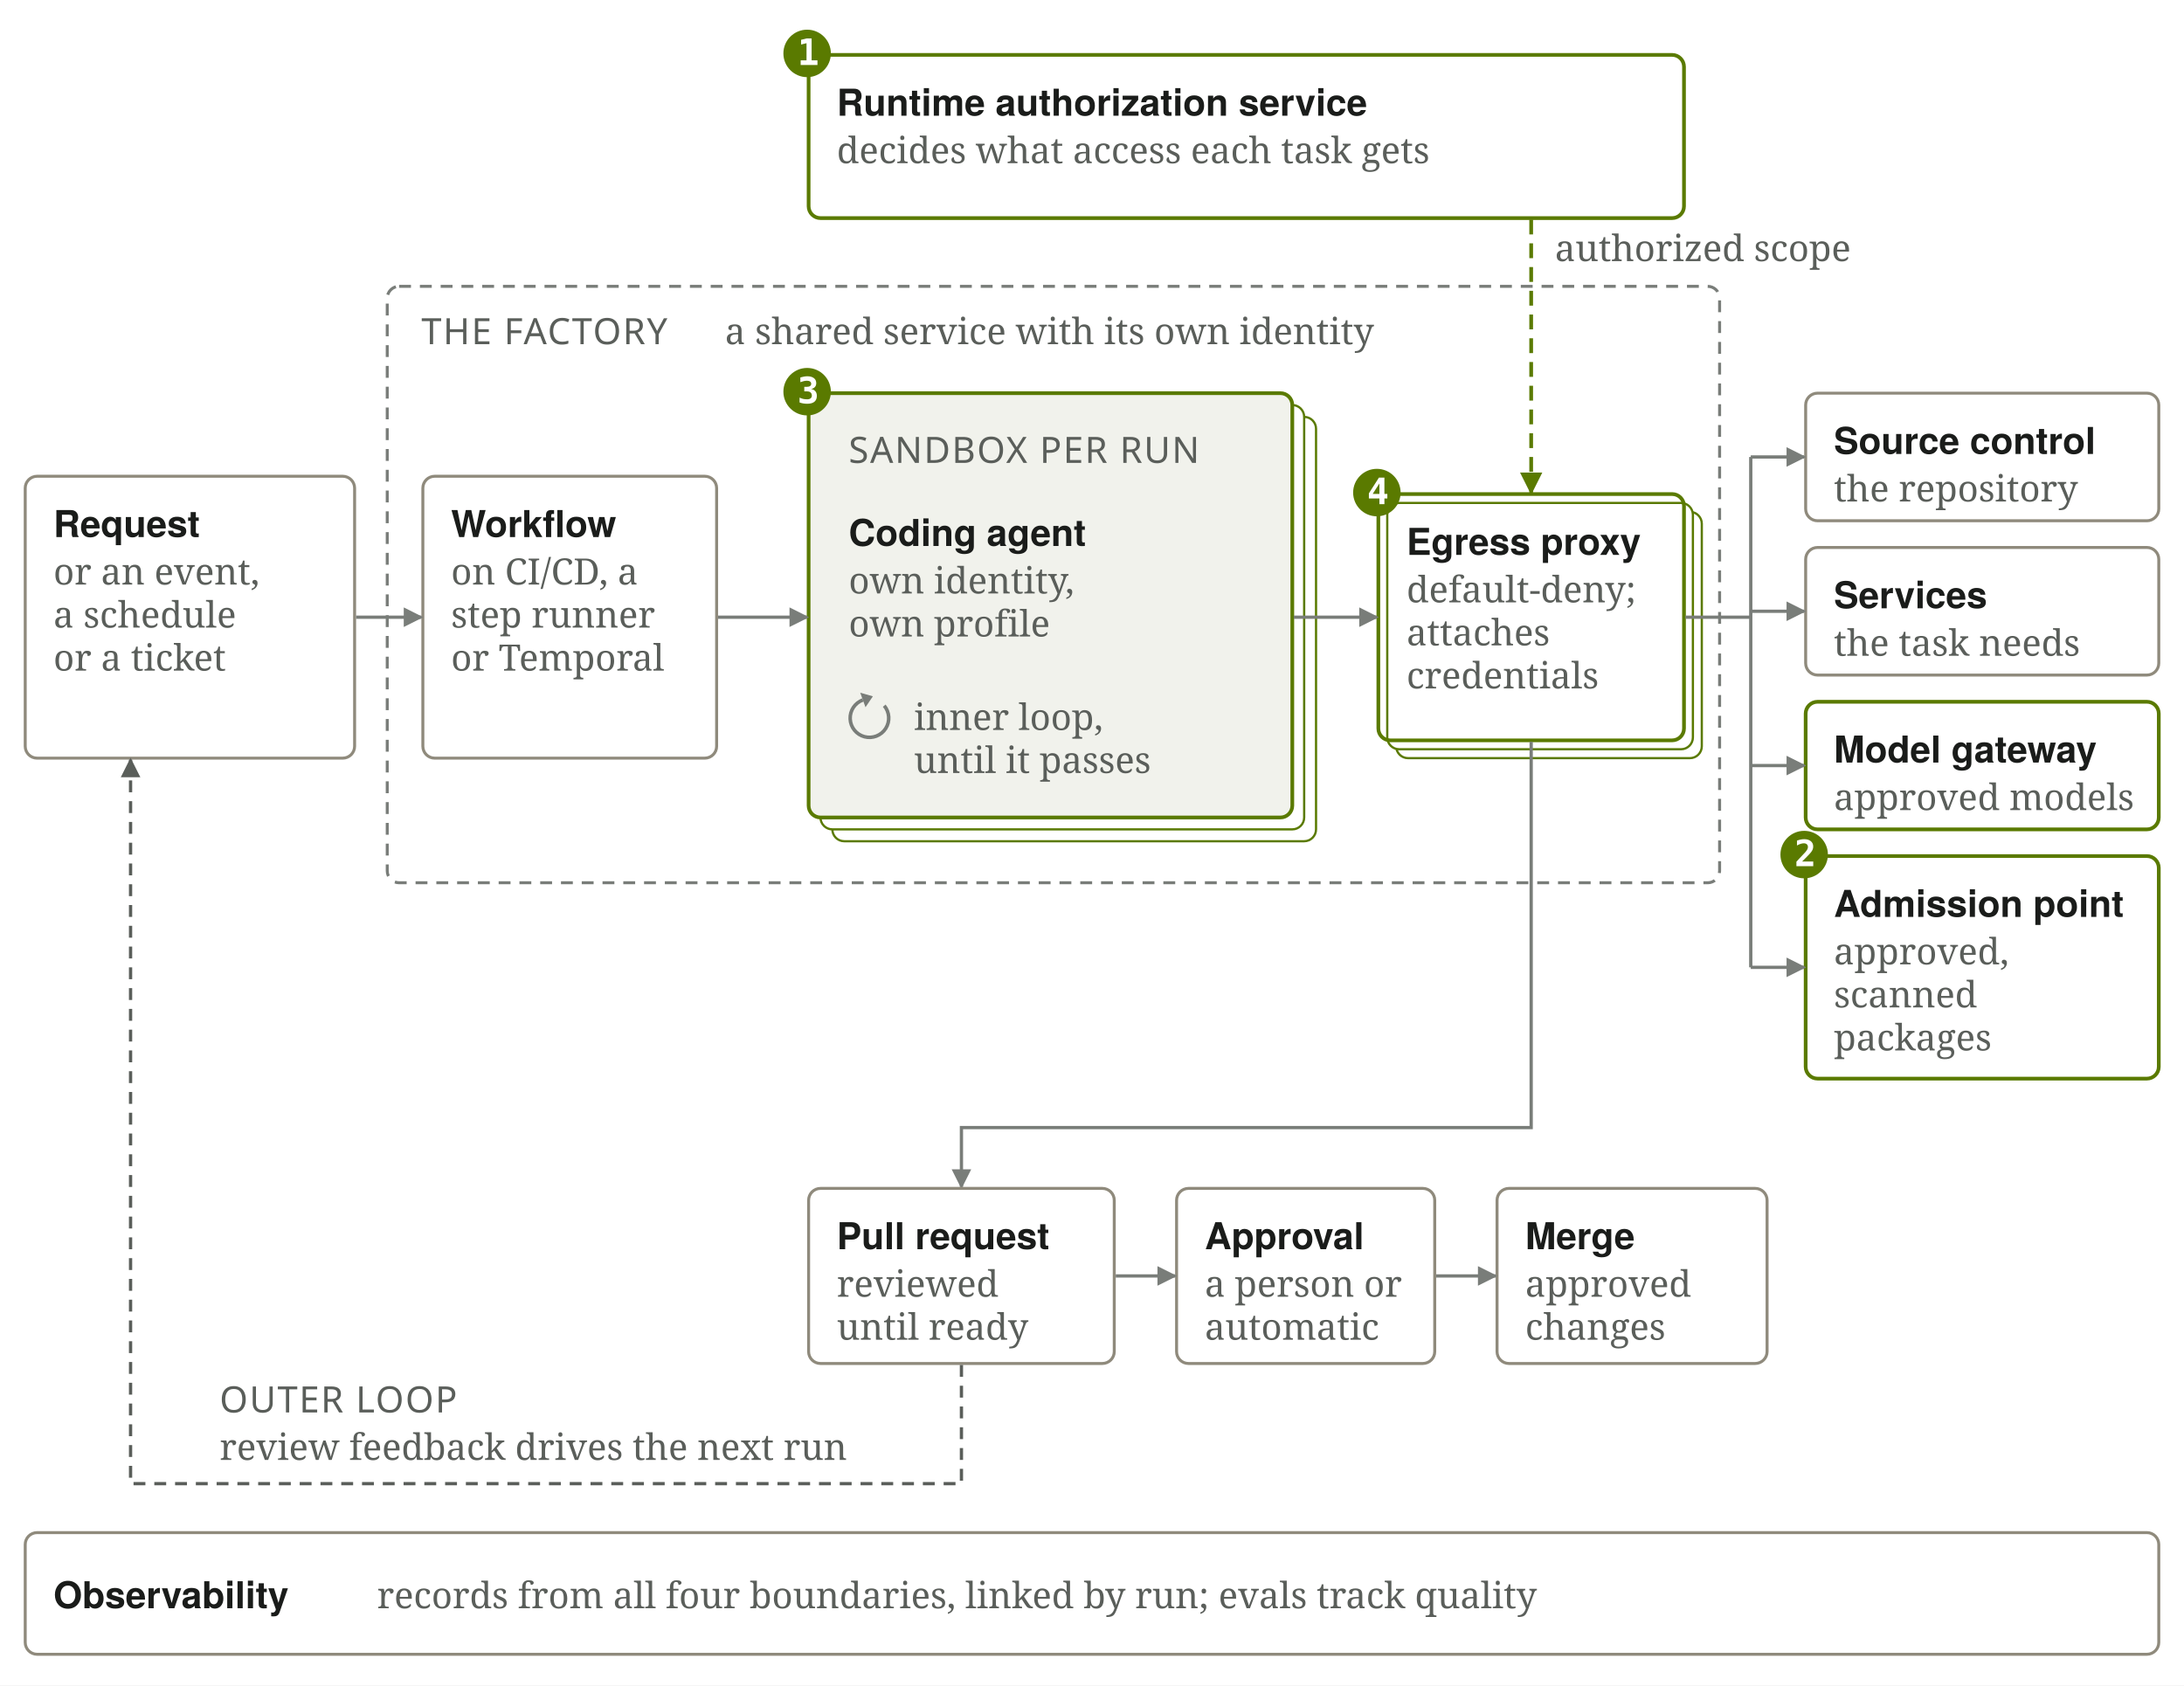
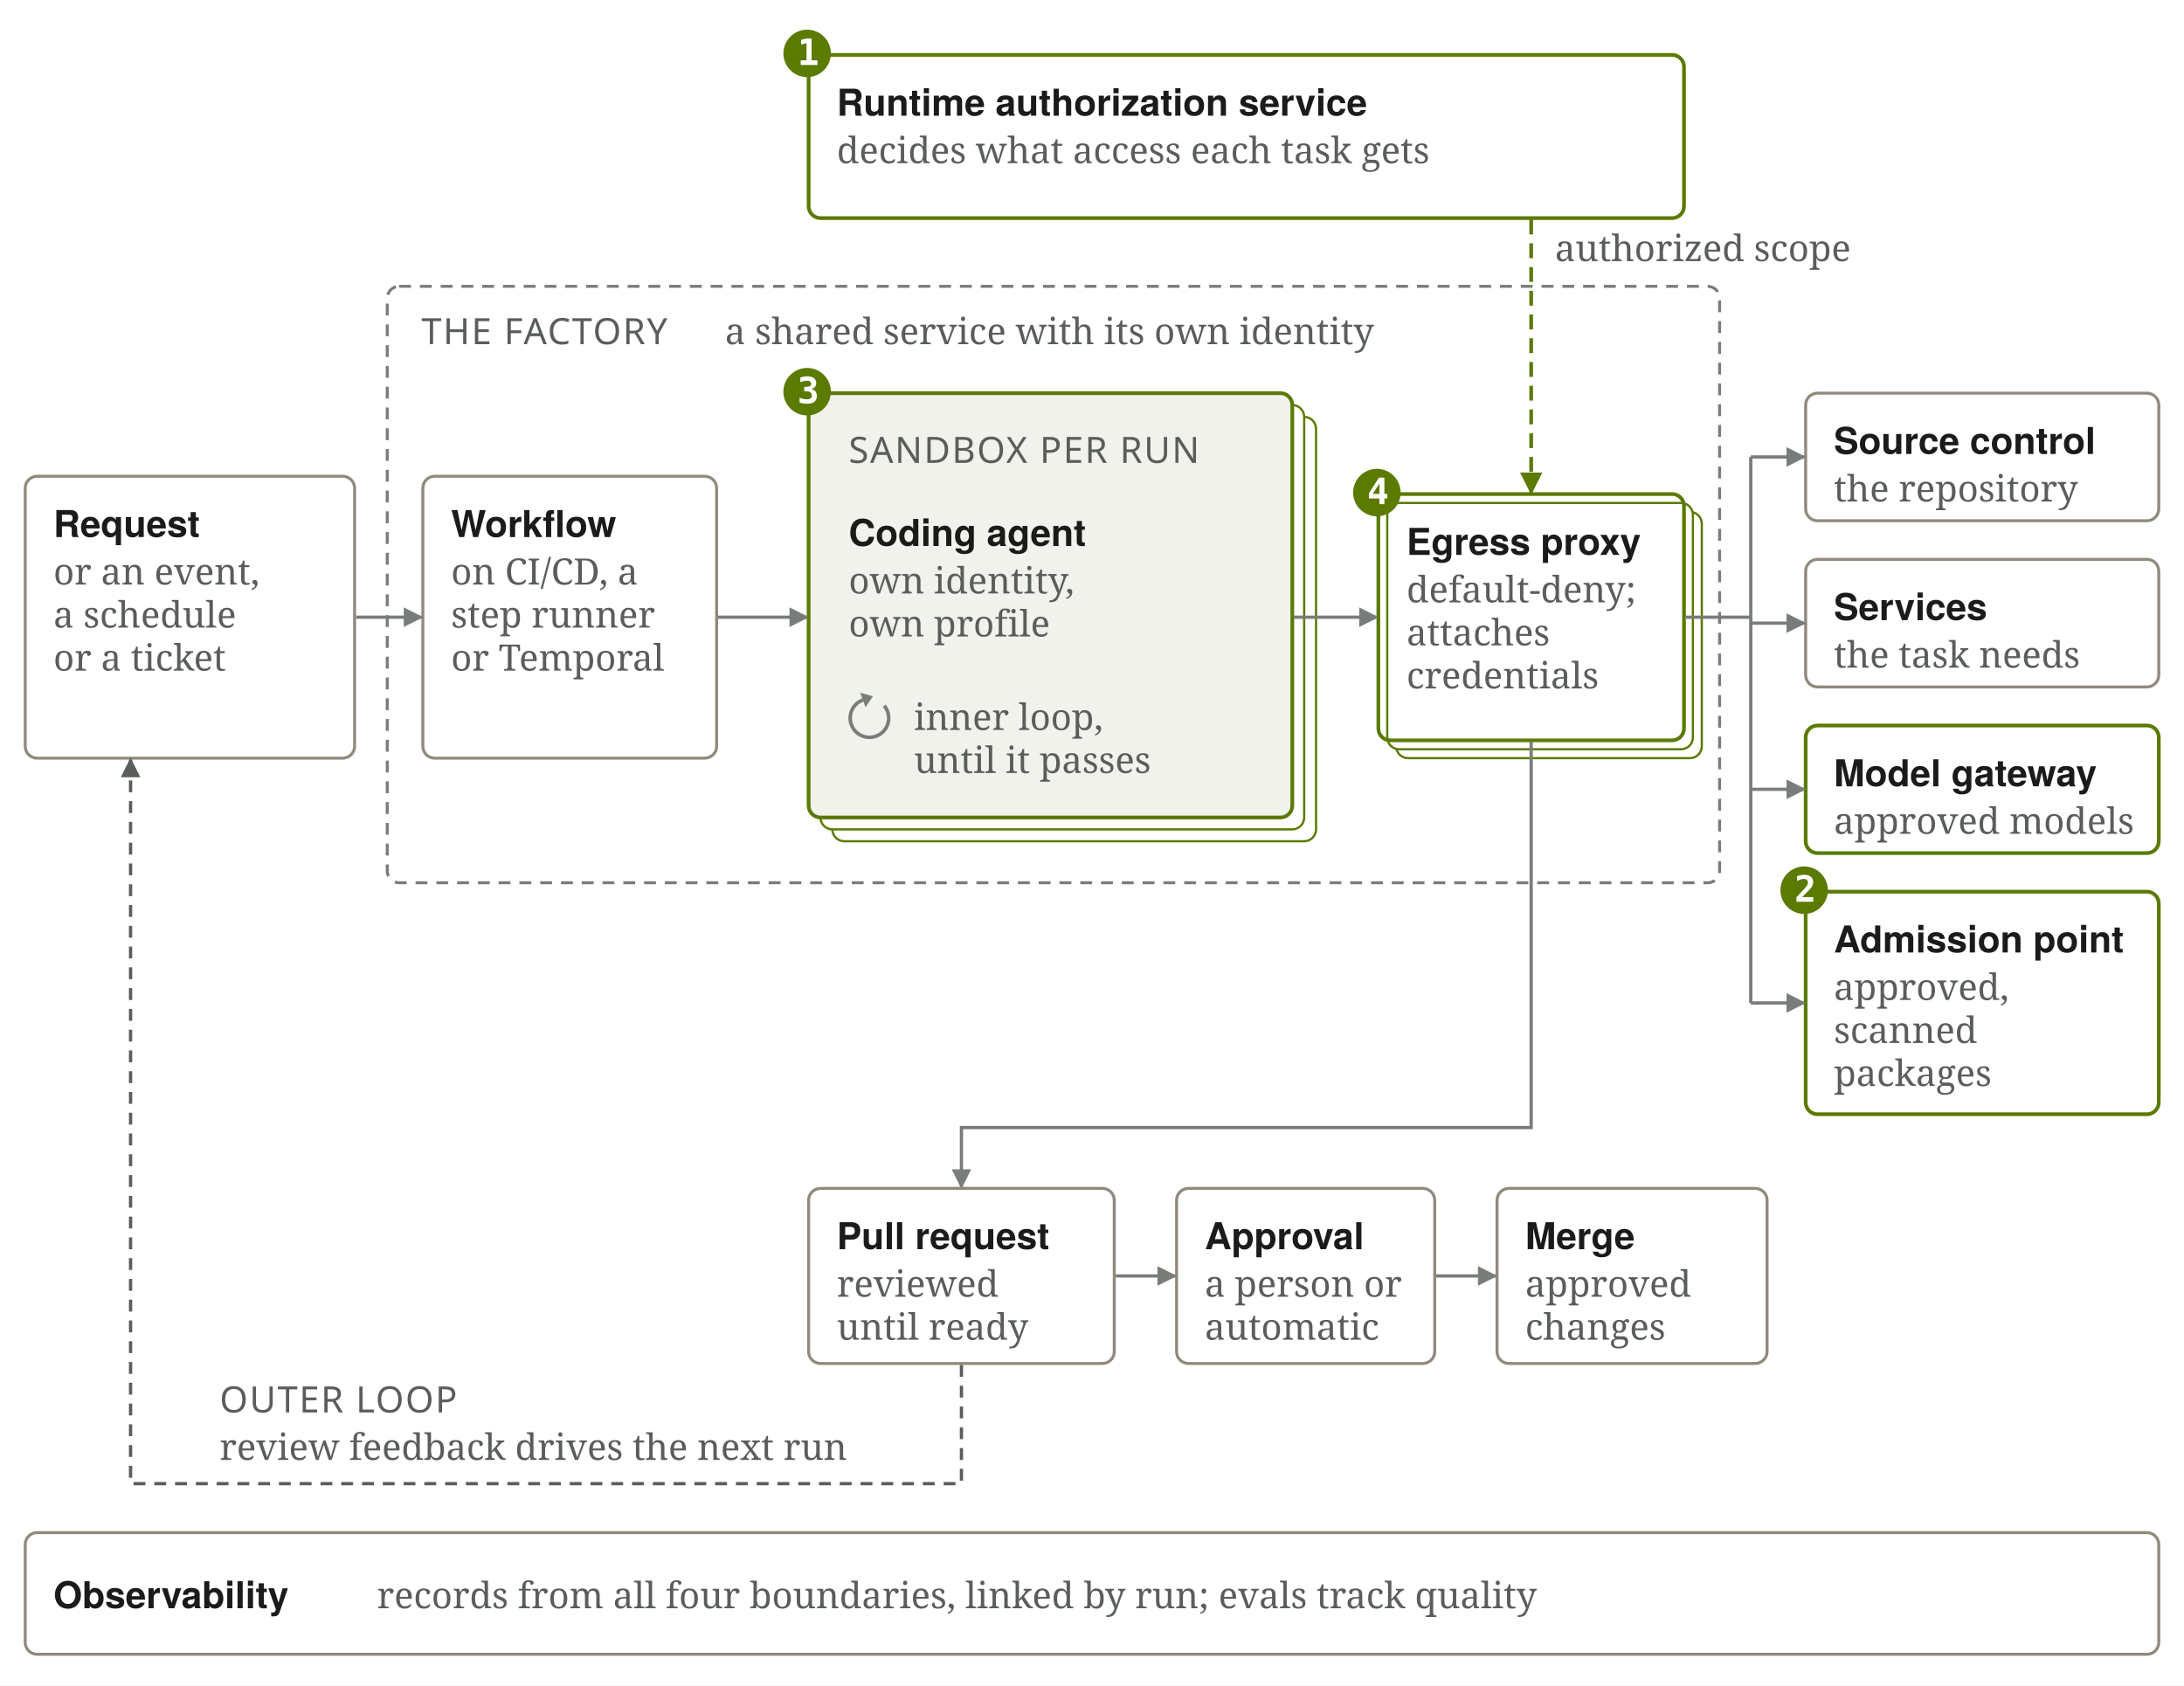
<svg xmlns="http://www.w3.org/2000/svg" viewBox="0 0 736 568" width="736" height="568" role="img" aria-labelledby="sf4-t sf4-d">
  <rect width="736" height="568" fill="#FFFFFF" />
  <defs>
    <marker id="sf4-a" viewBox="0 0 10 10" refX="9" refY="5" markerWidth="6" markerHeight="6" orient="auto-start-reverse">
      <path d="M0 0 L10 5 L0 10 z" fill="#797D79" />
    </marker>
    <marker id="sf4-g" viewBox="0 0 10 10" refX="9" refY="5" markerWidth="6" markerHeight="6" orient="auto-start-reverse">
      <path d="M0 0 L10 5 L0 10 z" fill="#5A7A00" />
    </marker>
    <marker id="sf4-s" viewBox="0 0 10 10" refX="9" refY="5" markerWidth="6" markerHeight="6" orient="auto-start-reverse">
      <path d="M0 0 L10 5 L0 10 z" fill="#5A5E5A" />
    </marker>
  </defs>
  <g transform="translate(8 8)">
    <rect x="264.5" y="10.5" width="295" height="55" rx="4" fill="none" stroke="#5A7A00" stroke-width="1.25" />
    <circle cx="264" cy="10" r="8" fill="#5A7A00" />
    <text x="260.7" y="13.9" font-family="'IBM Plex Mono',ui-monospace,'SF Mono',Menlo,Consolas,monospace" font-size="12.25" fill="#FFFFFF" font-weight="600">1</text>
    <text x="274" y="31" font-family="Figtree,'Avenir Next','Helvetica Neue',sans-serif" font-size="12.5" fill="#1A1C1A" font-weight="600">Runtime authorization service</text>
    <text x="274" y="47.0" font-family="'IBM Plex Serif',Charter,Georgia,serif" font-size="12.25" fill="#5A5E5A" font-weight="400">decides what access each task gets</text>
    <path d="M508 66 L508 158" fill="none" stroke="#5A7A00" stroke-width="1.25" stroke-dasharray="5 3" marker-end="url(#sf4-g)" />
    <text x="516.0" y="80" font-family="'IBM Plex Serif',Charter,Georgia,serif" font-size="12.25" fill="#5A5E5A" font-weight="400">authorized scope</text>
    <rect x="122.5" y="88.5" width="449" height="201" rx="4" fill="none" stroke="#797D79" stroke-width="1" stroke-dasharray="4 3" />
    <text x="134" y="108" font-family="'Chakra Petch','Avenir Next',sans-serif" font-size="12.25" fill="#5A5E5A" font-weight="500" letter-spacing="0.04em">THE FACTORY</text>
    <text x="236.325" y="108" font-family="'IBM Plex Serif',Charter,Georgia,serif" font-size="12.25" fill="#5A5E5A" font-weight="400">a shared service with its own identity</text>
    <rect x="0.5" y="152.5" width="111" height="95" rx="4" fill="none" stroke="#8F8A7C" stroke-width="1" />
    <text x="10" y="173" font-family="Figtree,'Avenir Next','Helvetica Neue',sans-serif" font-size="12.5" fill="#1A1C1A" font-weight="600">Request</text>
    <text x="10" y="189.0" font-family="'IBM Plex Serif',Charter,Georgia,serif" font-size="12.25" fill="#5A5E5A" font-weight="400">or an event,</text>
    <text x="10" y="203.5" font-family="'IBM Plex Serif',Charter,Georgia,serif" font-size="12.25" fill="#5A5E5A" font-weight="400">a schedule</text>
    <text x="10" y="218.0" font-family="'IBM Plex Serif',Charter,Georgia,serif" font-size="12.25" fill="#5A5E5A" font-weight="400">or a ticket</text>
    <rect x="134.5" y="152.5" width="99" height="95" rx="4" fill="none" stroke="#8F8A7C" stroke-width="1" />
    <text x="144" y="173" font-family="Figtree,'Avenir Next','Helvetica Neue',sans-serif" font-size="12.5" fill="#1A1C1A" font-weight="600">Workflow</text>
    <text x="144" y="189.0" font-family="'IBM Plex Serif',Charter,Georgia,serif" font-size="12.25" fill="#5A5E5A" font-weight="400">on CI/CD, a</text>
    <text x="144" y="203.5" font-family="'IBM Plex Serif',Charter,Georgia,serif" font-size="12.25" fill="#5A5E5A" font-weight="400">step runner</text>
    <text x="144" y="218.0" font-family="'IBM Plex Serif',Charter,Georgia,serif" font-size="12.25" fill="#5A5E5A" font-weight="400">or Temporal</text>
    <path d="M112 200 L134 200" fill="none" stroke="#797D79" stroke-width="1.1" marker-end="url(#sf4-a)" />
    <rect x="272.5" y="132.5" width="163" height="143" rx="4" fill="#FFFFFF" stroke="#5A7A00" stroke-width="0.75" />
    <rect x="268.5" y="128.5" width="163" height="143" rx="4" fill="#FFFFFF" stroke="#5A7A00" stroke-width="0.75" />
    <rect x="264.5" y="124.5" width="163" height="143" rx="4" fill="#F1F2EC" stroke="#5A7A00" stroke-width="1.25" />
    <circle cx="264" cy="124" r="8" fill="#5A7A00" />
    <text x="260.7" y="127.9" font-family="'IBM Plex Mono',ui-monospace,'SF Mono',Menlo,Consolas,monospace" font-size="12.25" fill="#FFFFFF" font-weight="600">3</text>
    <text x="278" y="148" font-family="'Chakra Petch','Avenir Next',sans-serif" font-size="12.25" fill="#5A5E5A" font-weight="500" letter-spacing="0.04em">SANDBOX PER RUN</text>
    <text x="278" y="176" font-family="Figtree,'Avenir Next','Helvetica Neue',sans-serif" font-size="12.5" fill="#1A1C1A" font-weight="600">Coding agent</text>
    <text x="278" y="192.0" font-family="'IBM Plex Serif',Charter,Georgia,serif" font-size="12.25" fill="#5A5E5A" font-weight="400">own identity,</text>
    <text x="278" y="206.5" font-family="'IBM Plex Serif',Charter,Georgia,serif" font-size="12.25" fill="#5A5E5A" font-weight="400">own profile</text>
    <path d="M289.98 229.82 A6.5 6.5 0 1 1 282.78 227.89" fill="none" stroke="#797D79" stroke-width="1.2" />
    <path d="M286.16 226.66 L283.67 230.34 L281.89 225.45 z" fill="#797D79" />
    <text x="300" y="238" font-family="'IBM Plex Serif',Charter,Georgia,serif" font-size="12.25" fill="#5A5E5A" font-weight="400">inner loop,</text>
    <text x="300" y="252.5" font-family="'IBM Plex Serif',Charter,Georgia,serif" font-size="12.25" fill="#5A5E5A" font-weight="400">until it passes</text>
    <path d="M234 200 L264 200" fill="none" stroke="#797D79" stroke-width="1.1" marker-end="url(#sf4-a)" />
    <rect x="462.5" y="164.5" width="103" height="83" rx="4" fill="#FFFFFF" stroke="#5A7A00" stroke-width="0.75" />
    <rect x="459.5" y="161.5" width="103" height="83" rx="4" fill="#FFFFFF" stroke="#5A7A00" stroke-width="0.75" />
    <rect x="456.5" y="158.5" width="103" height="83" rx="4" fill="none" stroke="#5A7A00" stroke-width="1.25" />
    <circle cx="456" cy="158" r="8" fill="#5A7A00" />
    <text x="452.7" y="161.9" font-family="'IBM Plex Mono',ui-monospace,'SF Mono',Menlo,Consolas,monospace" font-size="12.25" fill="#FFFFFF" font-weight="600">4</text>
    <text x="466" y="179" font-family="Figtree,'Avenir Next','Helvetica Neue',sans-serif" font-size="12.5" fill="#1A1C1A" font-weight="600">Egress proxy</text>
    <text x="466" y="195.0" font-family="'IBM Plex Serif',Charter,Georgia,serif" font-size="12.25" fill="#5A5E5A" font-weight="400">default-deny;</text>
    <text x="466" y="209.5" font-family="'IBM Plex Serif',Charter,Georgia,serif" font-size="12.25" fill="#5A5E5A" font-weight="400">attaches</text>
    <text x="466" y="224.0" font-family="'IBM Plex Serif',Charter,Georgia,serif" font-size="12.25" fill="#5A5E5A" font-weight="400">credentials</text>
    <path d="M428 200 L456 200" fill="none" stroke="#797D79" stroke-width="1.1" marker-end="url(#sf4-a)" />
    <rect x="600.5" y="124.5" width="119" height="43" rx="4" fill="none" stroke="#8F8A7C" stroke-width="1" />
    <text x="610" y="145" font-family="Figtree,'Avenir Next','Helvetica Neue',sans-serif" font-size="12.5" fill="#1A1C1A" font-weight="600">Source control</text>
    <text x="610" y="161.0" font-family="'IBM Plex Serif',Charter,Georgia,serif" font-size="12.25" fill="#5A5E5A" font-weight="400">the repository</text>
-     <rect x="600.5" y="176.5" width="119" height="43" rx="4" fill="none" stroke="#8F8A7C" stroke-width="1" />
-     <text x="610" y="197" font-family="Figtree,'Avenir Next','Helvetica Neue',sans-serif" font-size="12.5" fill="#1A1C1A" font-weight="600">Services</text>
-     <text x="610" y="213.0" font-family="'IBM Plex Serif',Charter,Georgia,serif" font-size="12.25" fill="#5A5E5A" font-weight="400">the task needs</text>
-     <rect x="600.5" y="228.5" width="119" height="43" rx="4" fill="none" stroke="#5A7A00" stroke-width="1.25" />
-     <text x="610" y="249" font-family="Figtree,'Avenir Next','Helvetica Neue',sans-serif" font-size="12.5" fill="#1A1C1A" font-weight="600">Model gateway</text>
-     <text x="610" y="265.0" font-family="'IBM Plex Serif',Charter,Georgia,serif" font-size="12.25" fill="#5A5E5A" font-weight="400">approved models</text>
-     <rect x="600.5" y="280.5" width="119" height="75" rx="4" fill="none" stroke="#5A7A00" stroke-width="1.25" />
-     <circle cx="600" cy="280" r="8" fill="#5A7A00" />
-     <text x="596.7" y="283.9" font-family="'IBM Plex Mono',ui-monospace,'SF Mono',Menlo,Consolas,monospace" font-size="12.25" fill="#FFFFFF" font-weight="600">2</text>
-     <text x="610" y="301" font-family="Figtree,'Avenir Next','Helvetica Neue',sans-serif" font-size="12.5" fill="#1A1C1A" font-weight="600">Admission point</text>
-     <text x="610" y="317.0" font-family="'IBM Plex Serif',Charter,Georgia,serif" font-size="12.25" fill="#5A5E5A" font-weight="400">approved,</text>
-     <text x="610" y="331.5" font-family="'IBM Plex Serif',Charter,Georgia,serif" font-size="12.25" fill="#5A5E5A" font-weight="400">scanned</text>
-     <text x="610" y="346.0" font-family="'IBM Plex Serif',Charter,Georgia,serif" font-size="12.25" fill="#5A5E5A" font-weight="400">packages</text>
+     <rect x="600.5" y="180.5" width="119" height="43" rx="4" fill="none" stroke="#8F8A7C" stroke-width="1" />
+     <text x="610" y="201" font-family="Figtree,'Avenir Next','Helvetica Neue',sans-serif" font-size="12.5" fill="#1A1C1A" font-weight="600">Services</text>
+     <text x="610" y="217.0" font-family="'IBM Plex Serif',Charter,Georgia,serif" font-size="12.25" fill="#5A5E5A" font-weight="400">the task needs</text>
+     <rect x="600.5" y="236.5" width="119" height="43" rx="4" fill="none" stroke="#5A7A00" stroke-width="1.25" />
+     <text x="610" y="257" font-family="Figtree,'Avenir Next','Helvetica Neue',sans-serif" font-size="12.5" fill="#1A1C1A" font-weight="600">Model gateway</text>
+     <text x="610" y="273.0" font-family="'IBM Plex Serif',Charter,Georgia,serif" font-size="12.25" fill="#5A5E5A" font-weight="400">approved models</text>
+     <rect x="600.5" y="292.5" width="119" height="75" rx="4" fill="none" stroke="#5A7A00" stroke-width="1.25" />
+     <circle cx="600" cy="292" r="8" fill="#5A7A00" />
+     <text x="596.7" y="295.9" font-family="'IBM Plex Mono',ui-monospace,'SF Mono',Menlo,Consolas,monospace" font-size="12.25" fill="#FFFFFF" font-weight="600">2</text>
+     <text x="610" y="313" font-family="Figtree,'Avenir Next','Helvetica Neue',sans-serif" font-size="12.5" fill="#1A1C1A" font-weight="600">Admission point</text>
+     <text x="610" y="329.0" font-family="'IBM Plex Serif',Charter,Georgia,serif" font-size="12.25" fill="#5A5E5A" font-weight="400">approved,</text>
+     <text x="610" y="343.5" font-family="'IBM Plex Serif',Charter,Georgia,serif" font-size="12.25" fill="#5A5E5A" font-weight="400">scanned</text>
+     <text x="610" y="358.0" font-family="'IBM Plex Serif',Charter,Georgia,serif" font-size="12.25" fill="#5A5E5A" font-weight="400">packages</text>
    <path d="M560 200 L582 200" fill="none" stroke="#797D79" stroke-width="1.1" />
-     <path d="M582 146 L582 318" fill="none" stroke="#797D79" stroke-width="1.1" />
+     <path d="M582 146 L582 330" fill="none" stroke="#797D79" stroke-width="1.1" />
    <path d="M582 146 L600 146" fill="none" stroke="#797D79" stroke-width="1.1" marker-end="url(#sf4-a)" />
-     <path d="M582 198 L600 198" fill="none" stroke="#797D79" stroke-width="1.1" marker-end="url(#sf4-a)" />
-     <path d="M582 250 L600 250" fill="none" stroke="#797D79" stroke-width="1.1" marker-end="url(#sf4-a)" />
-     <path d="M582 318 L600 318" fill="none" stroke="#797D79" stroke-width="1.1" marker-end="url(#sf4-a)" />
+     <path d="M582 202 L600 202" fill="none" stroke="#797D79" stroke-width="1.1" marker-end="url(#sf4-a)" />
+     <path d="M582 258 L600 258" fill="none" stroke="#797D79" stroke-width="1.1" marker-end="url(#sf4-a)" />
+     <path d="M582 330 L600 330" fill="none" stroke="#797D79" stroke-width="1.1" marker-end="url(#sf4-a)" />
    <path d="M508 242 L508 372 L316 372 L316 392" fill="none" stroke="#797D79" stroke-width="1.1" marker-end="url(#sf4-a)" />
    <rect x="264.5" y="392.5" width="103" height="59" rx="4" fill="none" stroke="#8F8A7C" stroke-width="1" />
    <text x="274" y="413" font-family="Figtree,'Avenir Next','Helvetica Neue',sans-serif" font-size="12.5" fill="#1A1C1A" font-weight="600">Pull request</text>
    <text x="274" y="429.0" font-family="'IBM Plex Serif',Charter,Georgia,serif" font-size="12.25" fill="#5A5E5A" font-weight="400">reviewed</text>
    <text x="274" y="443.5" font-family="'IBM Plex Serif',Charter,Georgia,serif" font-size="12.25" fill="#5A5E5A" font-weight="400">until ready</text>
    <rect x="388.5" y="392.5" width="87" height="59" rx="4" fill="none" stroke="#8F8A7C" stroke-width="1" />
    <text x="398" y="413" font-family="Figtree,'Avenir Next','Helvetica Neue',sans-serif" font-size="12.5" fill="#1A1C1A" font-weight="600">Approval</text>
    <text x="398" y="429.0" font-family="'IBM Plex Serif',Charter,Georgia,serif" font-size="12.25" fill="#5A5E5A" font-weight="400">a person or</text>
    <text x="398" y="443.5" font-family="'IBM Plex Serif',Charter,Georgia,serif" font-size="12.25" fill="#5A5E5A" font-weight="400">automatic</text>
    <rect x="496.5" y="392.5" width="91" height="59" rx="4" fill="none" stroke="#8F8A7C" stroke-width="1" />
    <text x="506" y="413" font-family="Figtree,'Avenir Next','Helvetica Neue',sans-serif" font-size="12.5" fill="#1A1C1A" font-weight="600">Merge</text>
    <text x="506" y="429.0" font-family="'IBM Plex Serif',Charter,Georgia,serif" font-size="12.25" fill="#5A5E5A" font-weight="400">approved</text>
    <text x="506" y="443.5" font-family="'IBM Plex Serif',Charter,Georgia,serif" font-size="12.25" fill="#5A5E5A" font-weight="400">changes</text>
    <path d="M368 422 L388 422" fill="none" stroke="#797D79" stroke-width="1.1" marker-end="url(#sf4-a)" />
    <path d="M476 422 L496 422" fill="none" stroke="#797D79" stroke-width="1.1" marker-end="url(#sf4-a)" />
    <path d="M316 452 L316 492 L36 492 L36 248" fill="none" stroke="#5A5E5A" stroke-width="1.1" stroke-dasharray="4 3" marker-end="url(#sf4-s)" />
    <text x="66" y="468" font-family="'Chakra Petch','Avenir Next',sans-serif" font-size="12.25" fill="#5A5E5A" font-weight="500" letter-spacing="0.04em">OUTER LOOP</text>
    <text x="66" y="484" font-family="'IBM Plex Serif',Charter,Georgia,serif" font-size="12.25" fill="#5A5E5A" font-weight="400">review feedback drives the next run</text>
    <rect x="0.5" y="508.5" width="719" height="41" rx="4" fill="none" stroke="#8F8A7C" stroke-width="1" />
    <text x="10" y="534" font-family="Figtree,'Avenir Next','Helvetica Neue',sans-serif" font-size="12.5" fill="#1A1C1A" font-weight="600">Observability</text>
    <text x="119.062" y="534" font-family="'IBM Plex Serif',Charter,Georgia,serif" font-size="12.25" fill="#5A5E5A" font-weight="400">records from all four boundaries, linked by run; evals track quality</text>
  </g>
</svg>
